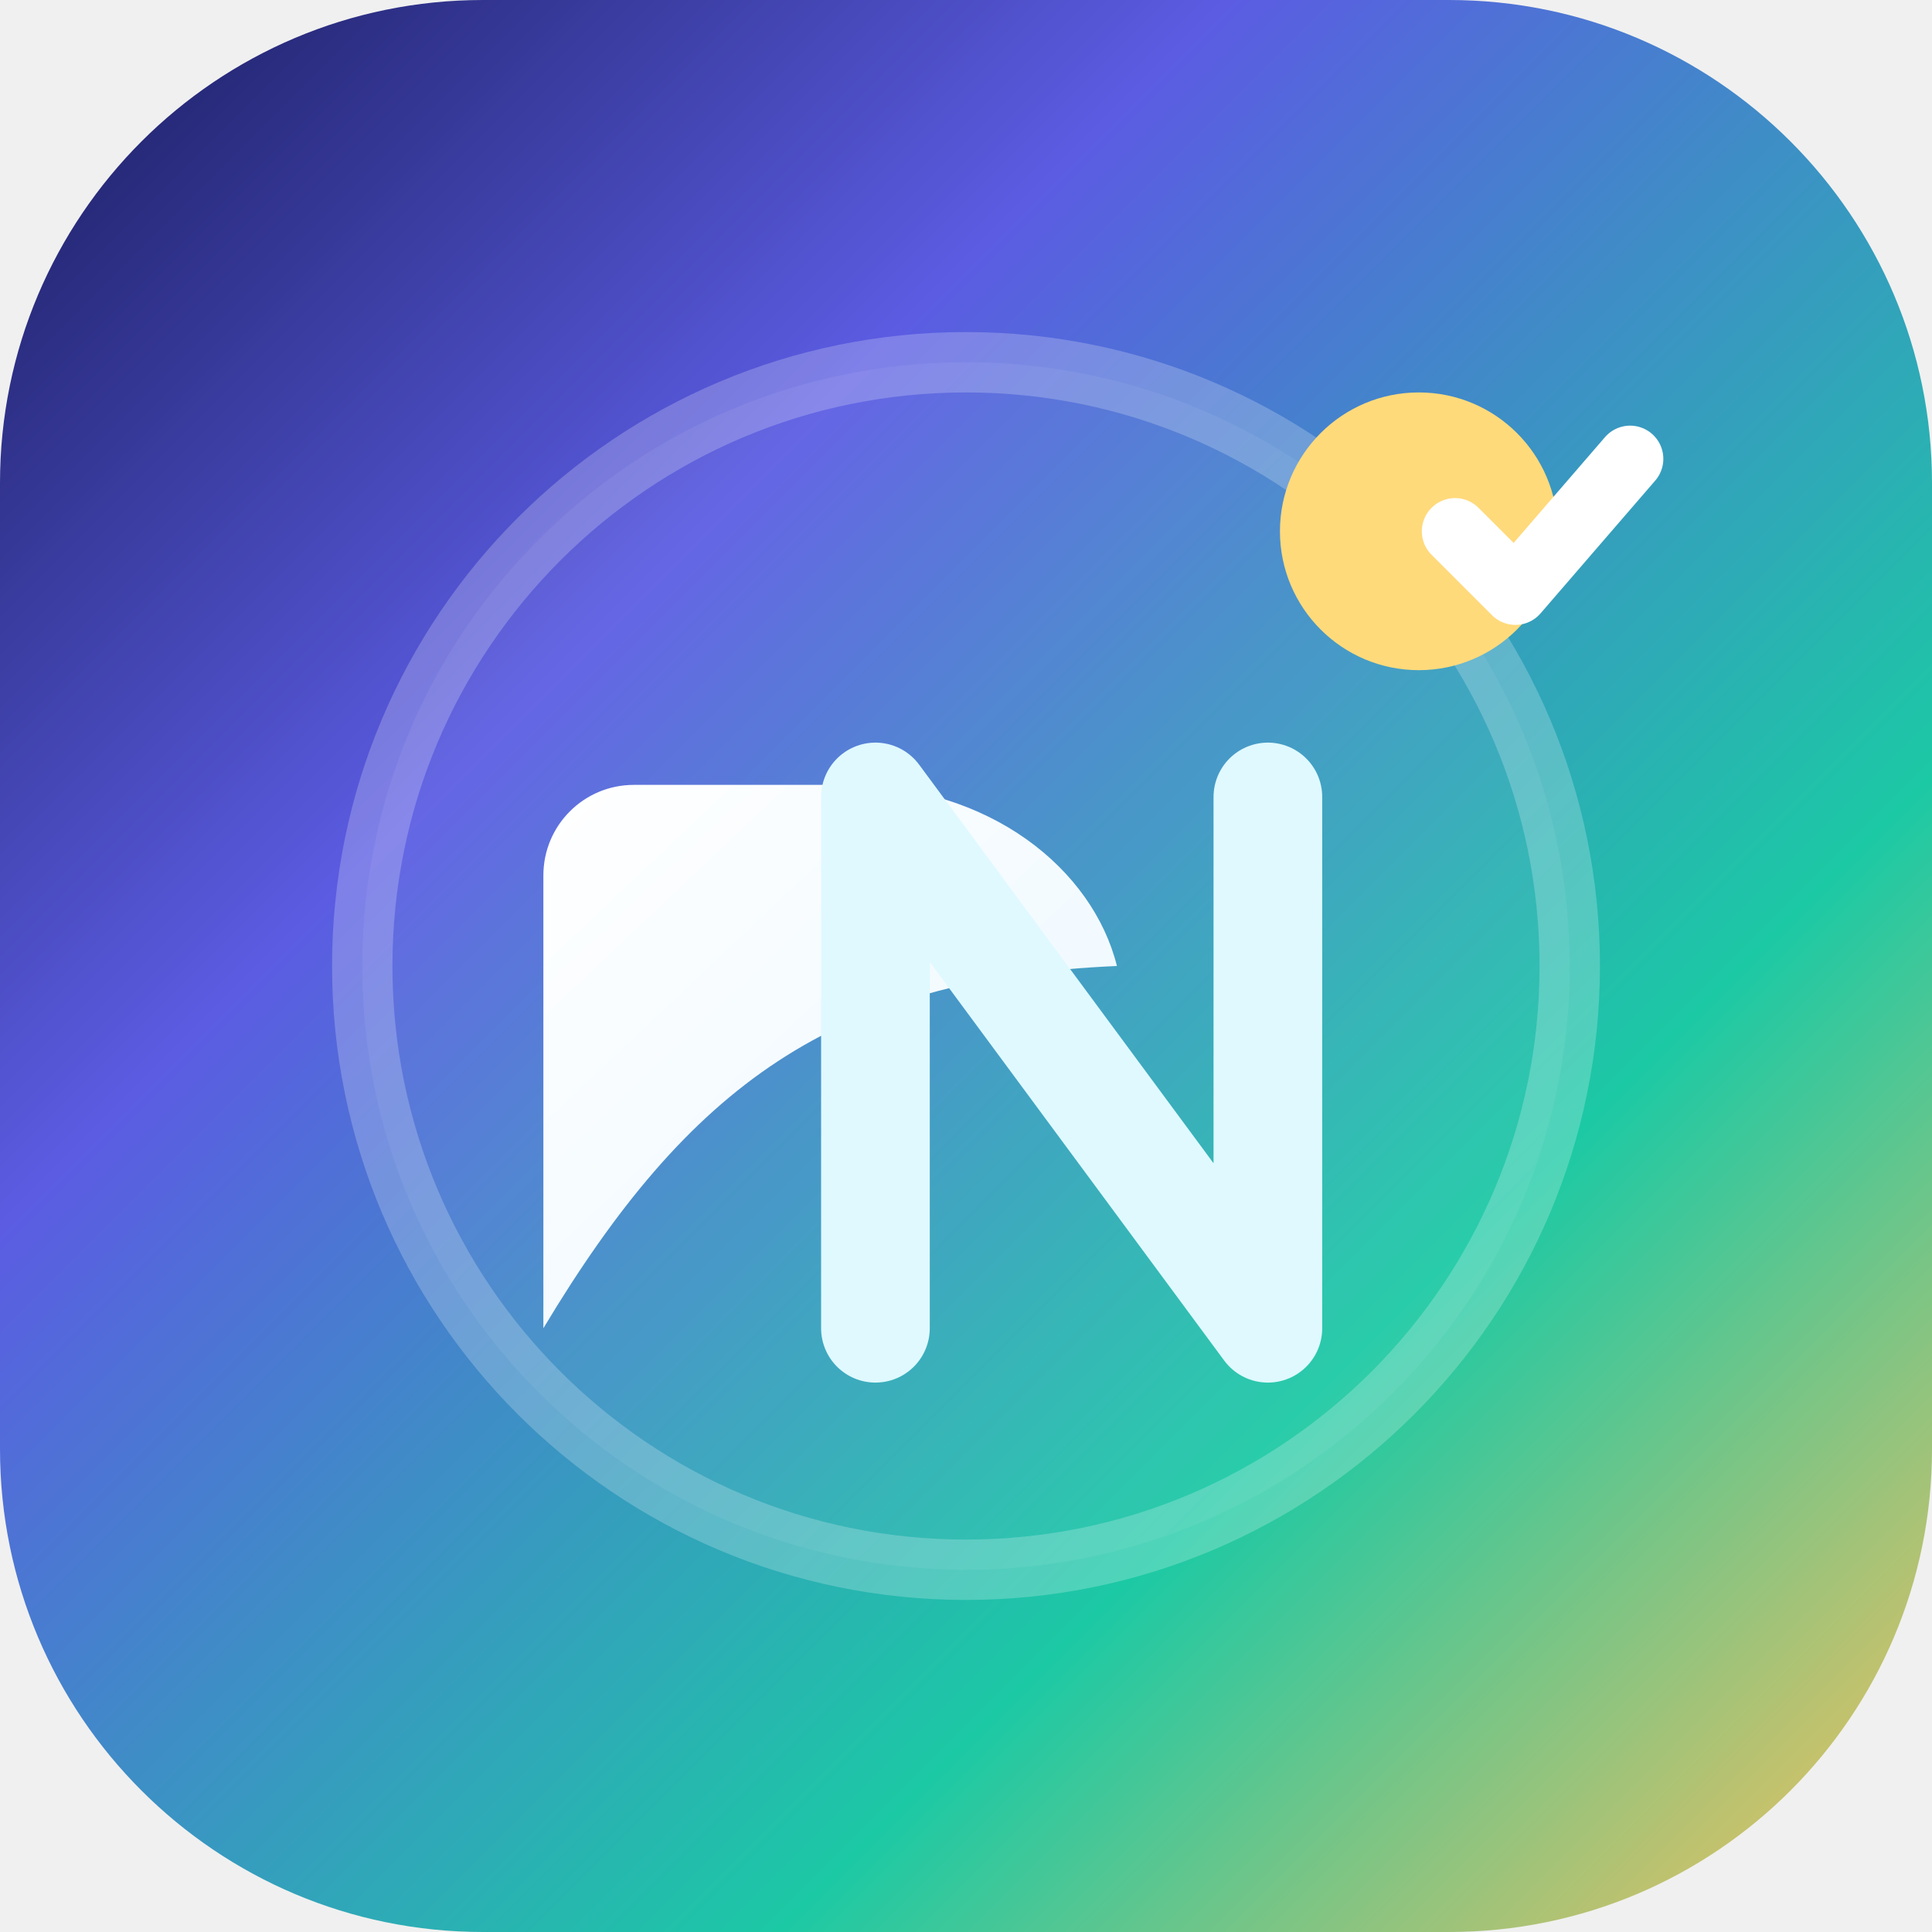
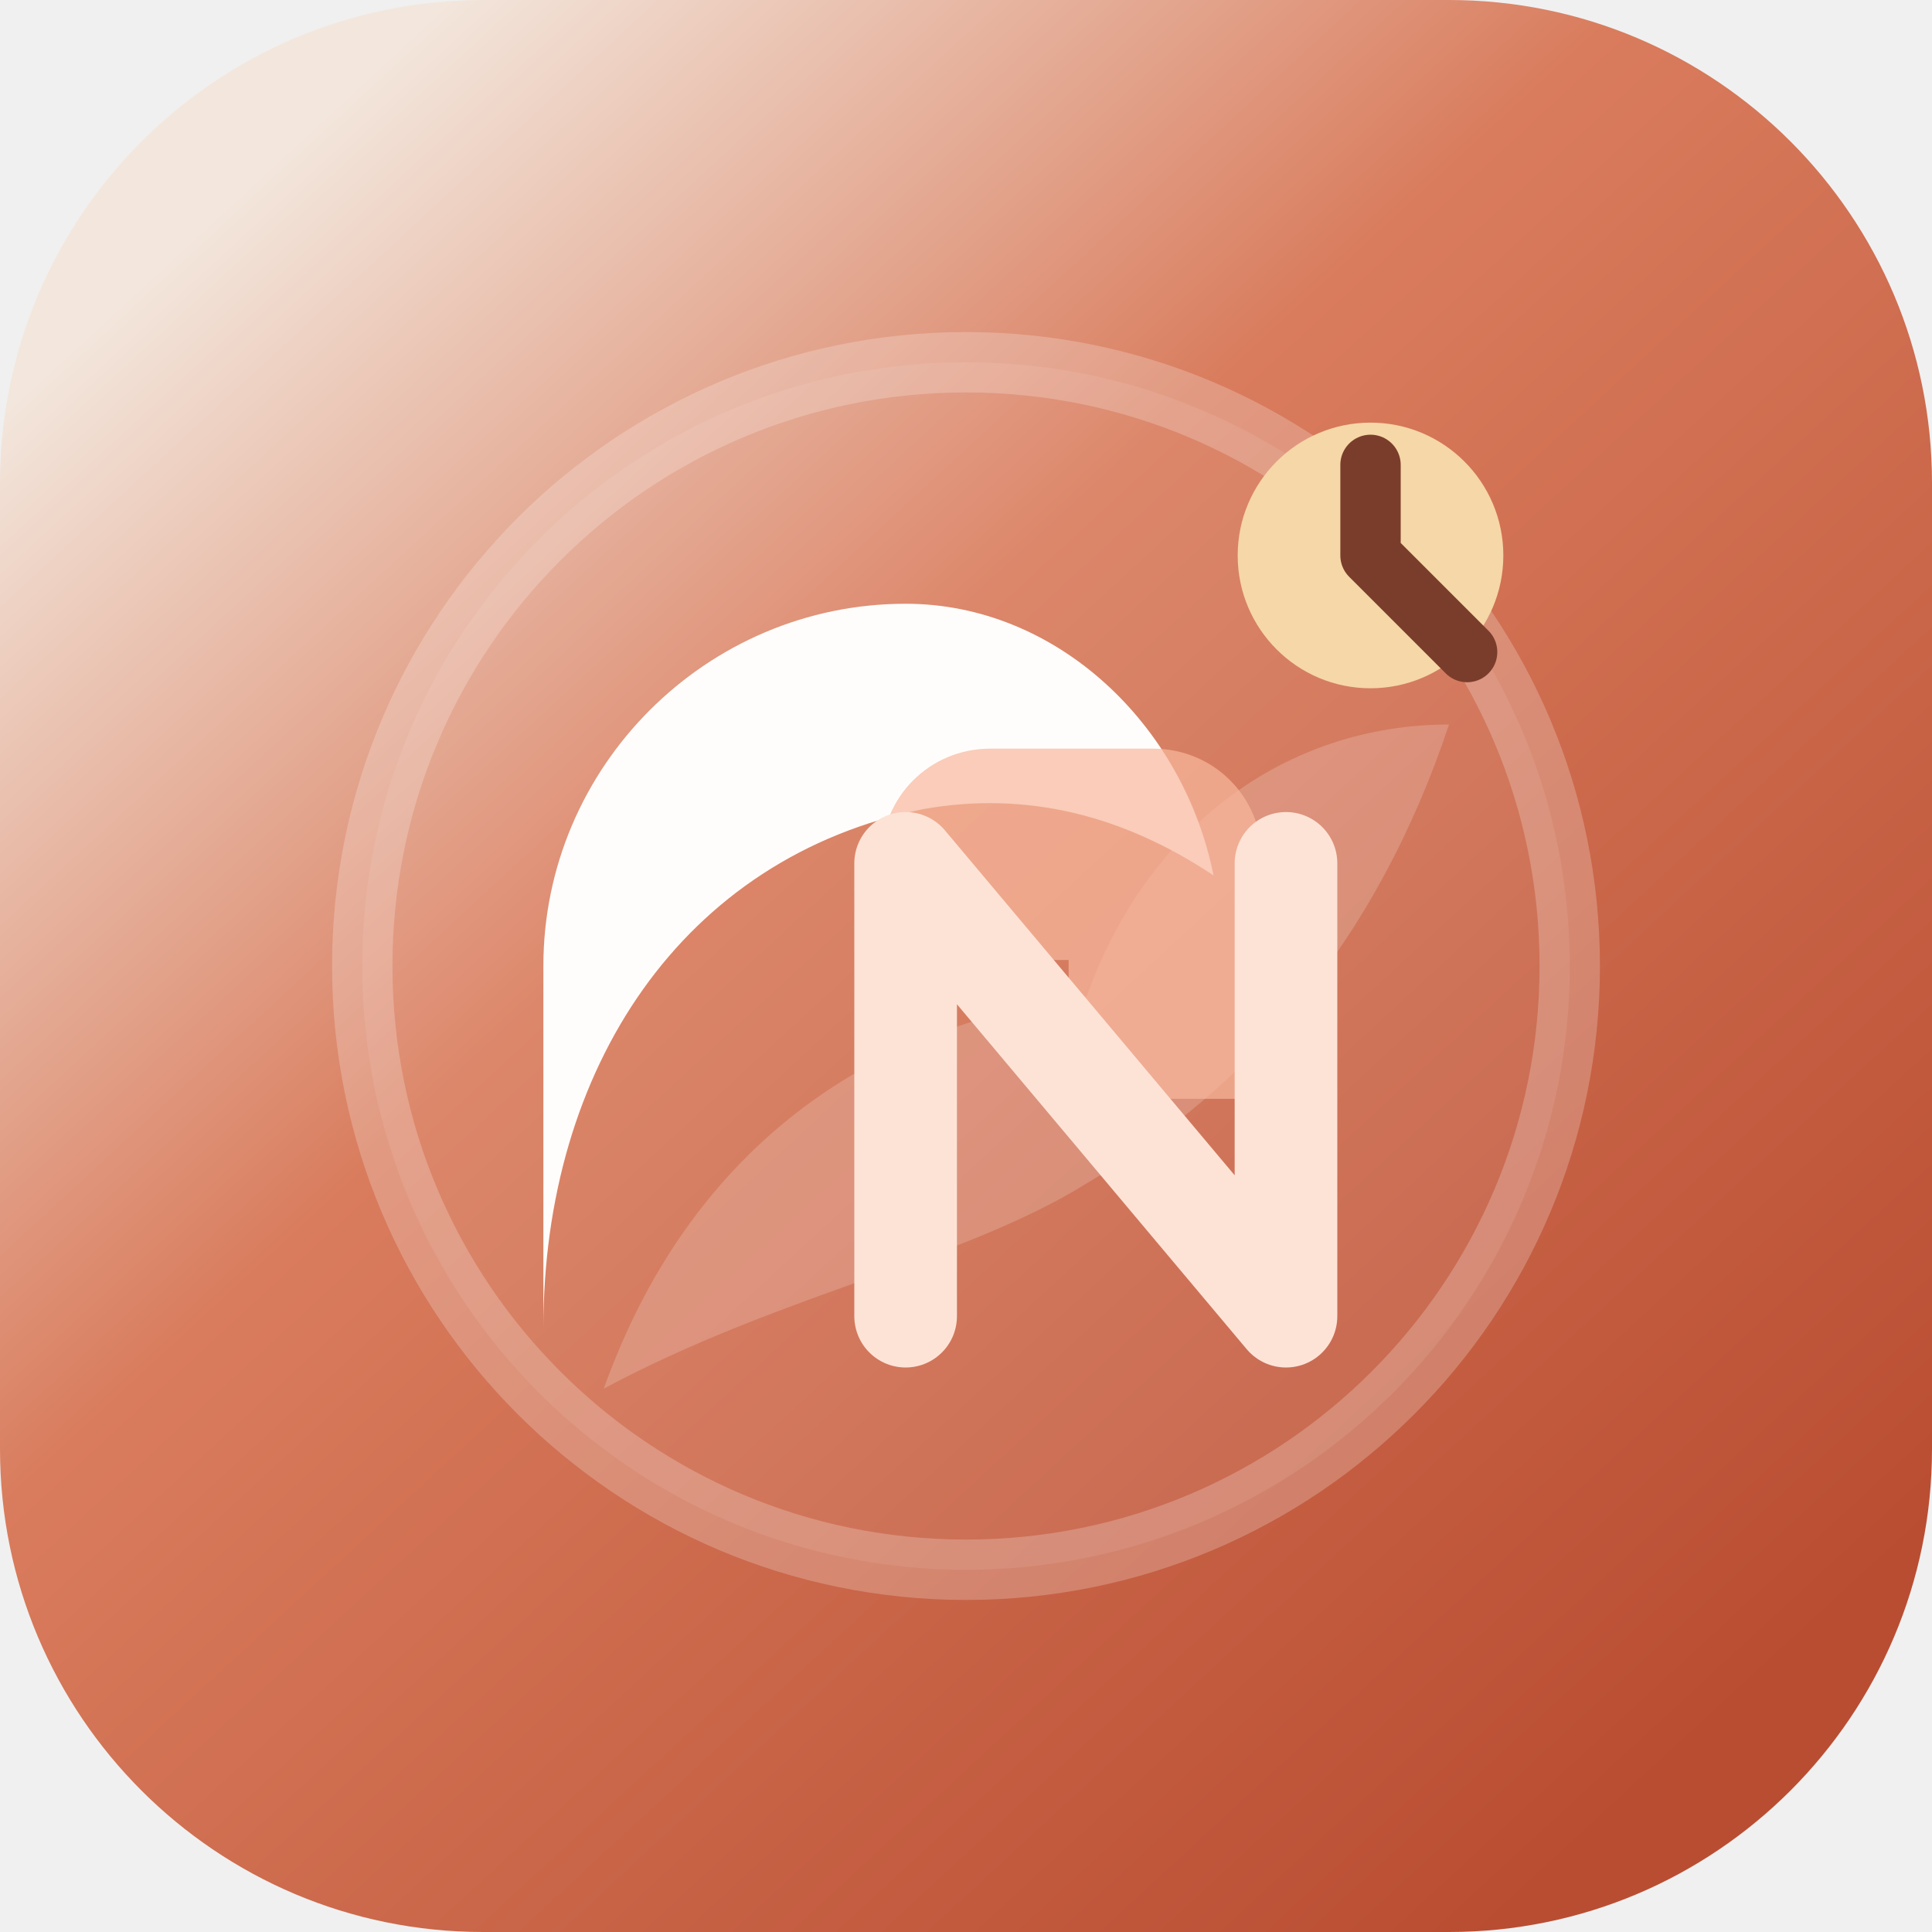
<svg xmlns="http://www.w3.org/2000/svg" width="32" height="32" viewBox="0 0 32 32" fill="none">
  <defs>
-     <linearGradient id="bgGradient" x1="0%" y1="0%" x2="100%" y2="100%">
-       <stop offset="0%" style="stop-color:#171A59;stop-opacity:1" />
-       <stop offset="32%" style="stop-color:#5B5CE2;stop-opacity:1" />
-       <stop offset="70%" style="stop-color:#1CC9A5;stop-opacity:1" />
-       <stop offset="100%" style="stop-color:#FFBF59;stop-opacity:1" />
-     </linearGradient>
-     <linearGradient id="markGradient" x1="0%" y1="0%" x2="100%" y2="100%">
-       <stop offset="0%" style="stop-color:#FFFFFF;stop-opacity:1" />
-       <stop offset="100%" style="stop-color:#EAF7FF;stop-opacity:1" />
+     <linearGradient id="bgGradient" x1="4" y1="3" x2="28" y2="29" gradientUnits="userSpaceOnUse">
+       <stop stop-color="#F3E7DD" />
+       <stop offset="0.38" stop-color="#D97C5D" />
+       <stop offset="1" stop-color="#B94D32" />
    </linearGradient>
  </defs>
  <rect width="32" height="32" rx="8" fill="url(#bgGradient)" />
-   <circle cx="16" cy="16" r="10" fill="rgba(255,255,255,0.06)" stroke="rgba(255,255,255,0.22)" />
-   <path d="M9 22C11.4 18 13.8 16.2 18.5 16C18.1 14.4 16.4 13 14 13H10.5C9.67 13 9 13.67 9 14.5V22H9Z" fill="url(#markGradient)" />
-   <path d="M14.5 22V13.2L21 22V13.2" stroke="#DFF9FF" stroke-width="1.8" stroke-linecap="round" stroke-linejoin="round" />
-   <circle cx="23.5" cy="8.8" r="2.3" fill="#FFDA7B" />
-   <path d="M24.1 8.8L25.1 9.8L27 7.6" stroke="#FFFFFF" stroke-width="1.1" stroke-linecap="round" stroke-linejoin="round" />
+   <circle cx="16" cy="16" r="10" fill="rgba(255,255,255,0.08)" stroke="rgba(255,255,255,0.22)" />
+   <path d="M10 23C11.4 19.1 14.3 17 18 16.5C19 13.7 21.3 12 24 12C22.8 15.6 20.7 18 18 19.6C15.9 20.9 13 21.4 10 23Z" fill="rgba(255,255,255,0.18)" />
+   <path d="M9 22C9 17.7 11.3 14.2 15.3 13.4C17 13.1 18.6 13.5 20.1 14.5C19.6 12 17.5 10 15 10C11.7 10 9 12.7 9 16V22H9Z" fill="#FFFDFB" />
+   <path d="M14.6 21.8V14.2C14.6 13.2 15.4 12.4 16.4 12.4H19.1C20.1 12.4 20.9 13.2 20.9 14.2V18.2H17.7V15.9H14.9V21.8H14.6Z" fill="#F8B89D" fill-opacity="0.7" />
+   <path d="M15 21.8V14.3L21.3 21.8V14.3" stroke="#FDE3D6" stroke-width="1.7" stroke-linecap="round" stroke-linejoin="round" />
+   <circle cx="22.7" cy="9.2" r="2.2" fill="#F6D7A7" />
+   <path d="M22.7 7.7V9.2L24.3 10.8" stroke="#7A3D2B" stroke-width="1" stroke-linecap="round" stroke-linejoin="round" />
</svg>
